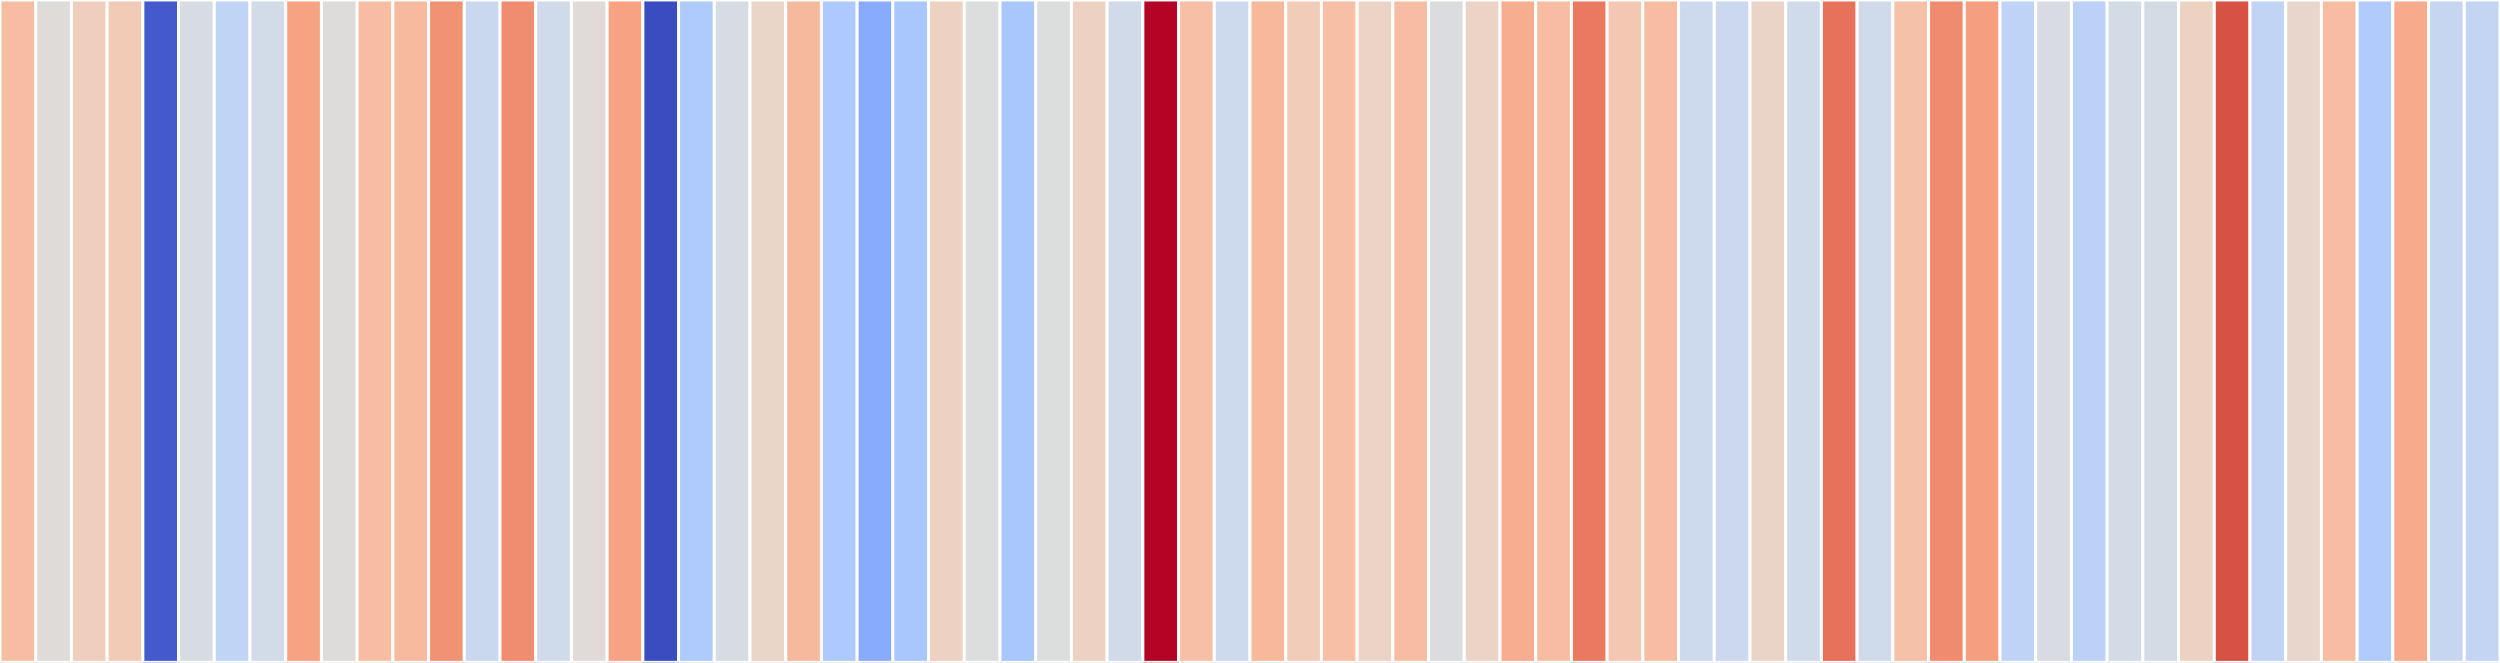
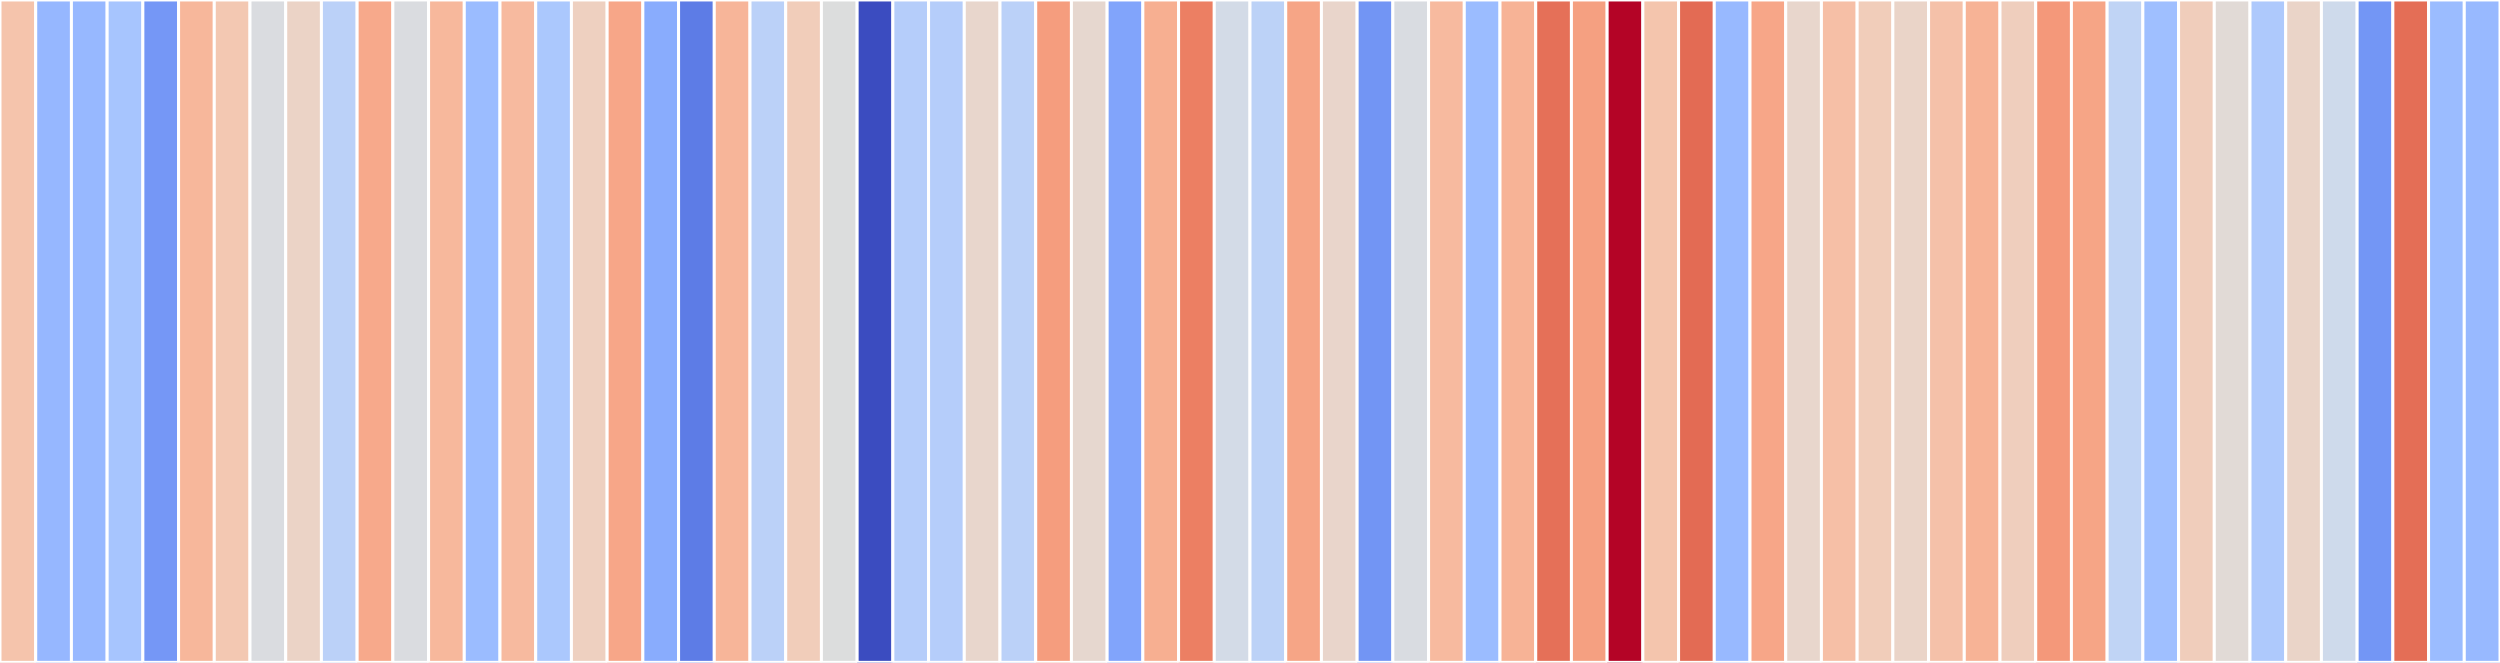
<svg xmlns="http://www.w3.org/2000/svg" width="837pt" height="221.76pt" viewBox="0 0 837 221.76" version="1.1">
  <defs>
    <style type="text/css">*{stroke-linejoin: round; stroke-linecap: butt}</style>
  </defs>
  <g id="figure_1">
    <g id="patch_1">
      <path d="M 0 221.76  L 837 221.76  L 837 0  L 0 0  z " style="fill: #ffffff" />
    </g>
    <g id="axes_1">
      <g id="QuadMesh_1">
-         <path d="M 0 -0  L 11.957 -0  L 11.957 221.76  L 0 221.76  L 0 -0  " clip-path="url(#p9c8c376ae6)" style="fill: #f6bda2; stroke: #ffffff" />
-         <path d="M 11.957 -0  L 23.914 -0  L 23.914 221.76  L 11.957 221.76  L 11.957 -0  " clip-path="url(#p9c8c376ae6)" style="fill: #dfdbd9; stroke: #ffffff" />
-         <path d="M 23.914 -0  L 35.871 -0  L 35.871 221.76  L 23.914 221.76  L 23.914 -0  " clip-path="url(#p9c8c376ae6)" style="fill: #efcebd; stroke: #ffffff" />
-         <path d="M 35.871 -0  L 47.829 -0  L 47.829 221.76  L 35.871 221.76  L 35.871 -0  " clip-path="url(#p9c8c376ae6)" style="fill: #f2cbb7; stroke: #ffffff" />
-         <path d="M 47.829 -0  L 59.786 -0  L 59.786 221.76  L 47.829 221.76  L 47.829 -0  " clip-path="url(#p9c8c376ae6)" style="fill: #445acc; stroke: #ffffff" />
-         <path d="M 59.786 -0  L 71.743 -0  L 71.743 221.76  L 59.786 221.76  L 59.786 -0  " clip-path="url(#p9c8c376ae6)" style="fill: #d7dce3; stroke: #ffffff" />
-         <path d="M 71.743 -0  L 83.7 -0  L 83.7 221.76  L 71.743 221.76  L 71.743 -0  " clip-path="url(#p9c8c376ae6)" style="fill: #c0d4f5; stroke: #ffffff" />
-         <path d="M 83.7 -0  L 95.657 -0  L 95.657 221.76  L 83.7 221.76  L 83.7 -0  " clip-path="url(#p9c8c376ae6)" style="fill: #d2dbe8; stroke: #ffffff" />
-         <path d="M 95.657 -0  L 107.614 -0  L 107.614 221.76  L 95.657 221.76  L 95.657 -0  " clip-path="url(#p9c8c376ae6)" style="fill: #f6a283; stroke: #ffffff" />
-         <path d="M 107.614 -0  L 119.571 -0  L 119.571 221.76  L 107.614 221.76  L 107.614 -0  " clip-path="url(#p9c8c376ae6)" style="fill: #dedcdb; stroke: #ffffff" />
-         <path d="M 119.571 -0  L 131.529 -0  L 131.529 221.76  L 119.571 221.76  L 119.571 -0  " clip-path="url(#p9c8c376ae6)" style="fill: #f7bca1; stroke: #ffffff" />
-         <path d="M 131.529 -0  L 143.486 -0  L 143.486 221.76  L 131.529 221.76  L 131.529 -0  " clip-path="url(#p9c8c376ae6)" style="fill: #f7ba9f; stroke: #ffffff" />
-         <path d="M 143.486 -0  L 155.443 -0  L 155.443 221.76  L 143.486 221.76  L 143.486 -0  " clip-path="url(#p9c8c376ae6)" style="fill: #f29274; stroke: #ffffff" />
-         <path d="M 155.443 -0  L 167.4 -0  L 167.4 221.76  L 155.443 221.76  L 155.443 -0  " clip-path="url(#p9c8c376ae6)" style="fill: #cad8ef; stroke: #ffffff" />
-         <path d="M 167.4 -0  L 179.357 -0  L 179.357 221.76  L 167.4 221.76  L 167.4 -0  " clip-path="url(#p9c8c376ae6)" style="fill: #f18d6f; stroke: #ffffff" />
-         <path d="M 179.357 -0  L 191.314 -0  L 191.314 221.76  L 179.357 221.76  L 179.357 -0  " clip-path="url(#p9c8c376ae6)" style="fill: #cfdaea; stroke: #ffffff" />
-         <path d="M 191.314 -0  L 203.271 -0  L 203.271 221.76  L 191.314 221.76  L 191.314 -0  " clip-path="url(#p9c8c376ae6)" style="fill: #e0dbd8; stroke: #ffffff" />
-         <path d="M 203.271 -0  L 215.229 -0  L 215.229 221.76  L 203.271 221.76  L 203.271 -0  " clip-path="url(#p9c8c376ae6)" style="fill: #f6a283; stroke: #ffffff" />
-         <path d="M 215.229 -0  L 227.186 -0  L 227.186 221.76  L 215.229 221.76  L 215.229 -0  " clip-path="url(#p9c8c376ae6)" style="fill: #3b4cc0; stroke: #ffffff" />
-         <path d="M 227.186 -0  L 239.143 -0  L 239.143 221.76  L 227.186 221.76  L 227.186 -0  " clip-path="url(#p9c8c376ae6)" style="fill: #afcafc; stroke: #ffffff" />
-         <path d="M 239.143 -0  L 251.1 -0  L 251.1 221.76  L 239.143 221.76  L 239.143 -0  " clip-path="url(#p9c8c376ae6)" style="fill: #d7dce3; stroke: #ffffff" />
-         <path d="M 251.1 -0  L 263.057 -0  L 263.057 221.76  L 251.1 221.76  L 251.1 -0  " clip-path="url(#p9c8c376ae6)" style="fill: #ead5c9; stroke: #ffffff" />
-         <path d="M 263.057 -0  L 275.014 -0  L 275.014 221.76  L 263.057 221.76  L 263.057 -0  " clip-path="url(#p9c8c376ae6)" style="fill: #f7b99e; stroke: #ffffff" />
-         <path d="M 275.014 -0  L 286.971 -0  L 286.971 221.76  L 275.014 221.76  L 275.014 -0  " clip-path="url(#p9c8c376ae6)" style="fill: #adc9fd; stroke: #ffffff" />
-         <path d="M 286.971 -0  L 298.929 -0  L 298.929 221.76  L 286.971 221.76  L 286.971 -0  " clip-path="url(#p9c8c376ae6)" style="fill: #88abfd; stroke: #ffffff" />
-         <path d="M 298.929 -0  L 310.886 -0  L 310.886 221.76  L 298.929 221.76  L 298.929 -0  " clip-path="url(#p9c8c376ae6)" style="fill: #a9c6fd; stroke: #ffffff" />
-         <path d="M 310.886 -0  L 322.843 -0  L 322.843 221.76  L 310.886 221.76  L 310.886 -0  " clip-path="url(#p9c8c376ae6)" style="fill: #edd1c2; stroke: #ffffff" />
-         <path d="M 322.843 -0  L 334.8 -0  L 334.8 221.76  L 322.843 221.76  L 322.843 -0  " clip-path="url(#p9c8c376ae6)" style="fill: #dcdddd; stroke: #ffffff" />
-         <path d="M 334.8 -0  L 346.757 -0  L 346.757 221.76  L 334.8 221.76  L 334.8 -0  " clip-path="url(#p9c8c376ae6)" style="fill: #aac7fd; stroke: #ffffff" />
-         <path d="M 346.757 -0  L 358.714 -0  L 358.714 221.76  L 346.757 221.76  L 346.757 -0  " clip-path="url(#p9c8c376ae6)" style="fill: #dcdddd; stroke: #ffffff" />
-         <path d="M 358.714 -0  L 370.671 -0  L 370.671 221.76  L 358.714 221.76  L 358.714 -0  " clip-path="url(#p9c8c376ae6)" style="fill: #edd1c2; stroke: #ffffff" />
-         <path d="M 370.671 -0  L 382.629 -0  L 382.629 221.76  L 370.671 221.76  L 370.671 -0  " clip-path="url(#p9c8c376ae6)" style="fill: #d1dae9; stroke: #ffffff" />
-         <path d="M 382.629 -0  L 394.586 -0  L 394.586 221.76  L 382.629 221.76  L 382.629 -0  " clip-path="url(#p9c8c376ae6)" style="fill: #b40426; stroke: #ffffff" />
-         <path d="M 394.586 -0  L 406.543 -0  L 406.543 221.76  L 394.586 221.76  L 394.586 -0  " clip-path="url(#p9c8c376ae6)" style="fill: #f6bfa6; stroke: #ffffff" />
-         <path d="M 406.543 -0  L 418.5 -0  L 418.5 221.76  L 406.543 221.76  L 406.543 -0  " clip-path="url(#p9c8c376ae6)" style="fill: #cdd9ec; stroke: #ffffff" />
-         <path d="M 418.5 -0  L 430.457 -0  L 430.457 221.76  L 418.5 221.76  L 418.5 -0  " clip-path="url(#p9c8c376ae6)" style="fill: #f7b89c; stroke: #ffffff" />
-         <path d="M 430.457 -0  L 442.414 -0  L 442.414 221.76  L 430.457 221.76  L 430.457 -0  " clip-path="url(#p9c8c376ae6)" style="fill: #f1ccb8; stroke: #ffffff" />
-         <path d="M 442.414 -0  L 454.371 -0  L 454.371 221.76  L 442.414 221.76  L 442.414 -0  " clip-path="url(#p9c8c376ae6)" style="fill: #f6bfa6; stroke: #ffffff" />
-         <path d="M 454.371 -0  L 466.329 -0  L 466.329 221.76  L 454.371 221.76  L 454.371 -0  " clip-path="url(#p9c8c376ae6)" style="fill: #ebd3c6; stroke: #ffffff" />
-         <path d="M 466.329 -0  L 478.286 -0  L 478.286 221.76  L 466.329 221.76  L 466.329 -0  " clip-path="url(#p9c8c376ae6)" style="fill: #f6bda2; stroke: #ffffff" />
-         <path d="M 478.286 -0  L 490.243 -0  L 490.243 221.76  L 478.286 221.76  L 478.286 -0  " clip-path="url(#p9c8c376ae6)" style="fill: #dadce0; stroke: #ffffff" />
-         <path d="M 490.243 -0  L 502.2 -0  L 502.2 221.76  L 490.243 221.76  L 490.243 -0  " clip-path="url(#p9c8c376ae6)" style="fill: #ebd3c6; stroke: #ffffff" />
-         <path d="M 502.2 -0  L 514.157 -0  L 514.157 221.76  L 502.2 221.76  L 502.2 -0  " clip-path="url(#p9c8c376ae6)" style="fill: #f7ad90; stroke: #ffffff" />
-         <path d="M 514.157 -0  L 526.114 -0  L 526.114 221.76  L 514.157 221.76  L 514.157 -0  " clip-path="url(#p9c8c376ae6)" style="fill: #f6bda2; stroke: #ffffff" />
-         <path d="M 526.114 -0  L 538.071 -0  L 538.071 221.76  L 526.114 221.76  L 526.114 -0  " clip-path="url(#p9c8c376ae6)" style="fill: #e97a5f; stroke: #ffffff" />
-         <path d="M 538.071 -0  L 550.029 -0  L 550.029 221.76  L 538.071 221.76  L 538.071 -0  " clip-path="url(#p9c8c376ae6)" style="fill: #f3c7b1; stroke: #ffffff" />
-         <path d="M 550.029 -0  L 561.986 -0  L 561.986 221.76  L 550.029 221.76  L 550.029 -0  " clip-path="url(#p9c8c376ae6)" style="fill: #f7bca1; stroke: #ffffff" />
-         <path d="M 561.986 -0  L 573.943 -0  L 573.943 221.76  L 561.986 221.76  L 561.986 -0  " clip-path="url(#p9c8c376ae6)" style="fill: #cdd9ec; stroke: #ffffff" />
-         <path d="M 573.943 -0  L 585.9 -0  L 585.9 221.76  L 573.943 221.76  L 573.943 -0  " clip-path="url(#p9c8c376ae6)" style="fill: #cbd8ee; stroke: #ffffff" />
-         <path d="M 585.9 -0  L 597.857 -0  L 597.857 221.76  L 585.9 221.76  L 585.9 -0  " clip-path="url(#p9c8c376ae6)" style="fill: #ead4c8; stroke: #ffffff" />
-         <path d="M 597.857 -0  L 609.814 -0  L 609.814 221.76  L 597.857 221.76  L 597.857 -0  " clip-path="url(#p9c8c376ae6)" style="fill: #cfdaea; stroke: #ffffff" />
-         <path d="M 609.814 -0  L 621.771 -0  L 621.771 221.76  L 609.814 221.76  L 609.814 -0  " clip-path="url(#p9c8c376ae6)" style="fill: #e67259; stroke: #ffffff" />
-         <path d="M 621.771 -0  L 633.729 -0  L 633.729 221.76  L 621.771 221.76  L 621.771 -0  " clip-path="url(#p9c8c376ae6)" style="fill: #cfdaea; stroke: #ffffff" />
-         <path d="M 633.729 -0  L 645.686 -0  L 645.686 221.76  L 633.729 221.76  L 633.729 -0  " clip-path="url(#p9c8c376ae6)" style="fill: #f5c1a9; stroke: #ffffff" />
-         <path d="M 645.686 -0  L 657.643 -0  L 657.643 221.76  L 645.686 221.76  L 645.686 -0  " clip-path="url(#p9c8c376ae6)" style="fill: #f08b6e; stroke: #ffffff" />
-         <path d="M 657.643 -0  L 669.6 -0  L 669.6 221.76  L 657.643 221.76  L 657.643 -0  " clip-path="url(#p9c8c376ae6)" style="fill: #f59f80; stroke: #ffffff" />
-         <path d="M 669.6 -0  L 681.557 -0  L 681.557 221.76  L 669.6 221.76  L 669.6 -0  " clip-path="url(#p9c8c376ae6)" style="fill: #bfd3f6; stroke: #ffffff" />
-         <path d="M 681.557 -0  L 693.514 -0  L 693.514 221.76  L 681.557 221.76  L 681.557 -0  " clip-path="url(#p9c8c376ae6)" style="fill: #d8dce2; stroke: #ffffff" />
-         <path d="M 693.514 -0  L 705.471 -0  L 705.471 221.76  L 693.514 221.76  L 693.514 -0  " clip-path="url(#p9c8c376ae6)" style="fill: #bbd1f8; stroke: #ffffff" />
-         <path d="M 705.471 -0  L 717.429 -0  L 717.429 221.76  L 705.471 221.76  L 705.471 -0  " clip-path="url(#p9c8c376ae6)" style="fill: #d3dbe7; stroke: #ffffff" />
-         <path d="M 717.429 -0  L 729.386 -0  L 729.386 221.76  L 717.429 221.76  L 717.429 -0  " clip-path="url(#p9c8c376ae6)" style="fill: #d5dbe5; stroke: #ffffff" />
-         <path d="M 729.386 -0  L 741.343 -0  L 741.343 221.76  L 729.386 221.76  L 729.386 -0  " clip-path="url(#p9c8c376ae6)" style="fill: #edd2c3; stroke: #ffffff" />
-         <path d="M 741.343 -0  L 753.3 -0  L 753.3 221.76  L 741.343 221.76  L 741.343 -0  " clip-path="url(#p9c8c376ae6)" style="fill: #d65244; stroke: #ffffff" />
-         <path d="M 753.3 -0  L 765.257 -0  L 765.257 221.76  L 753.3 221.76  L 753.3 -0  " clip-path="url(#p9c8c376ae6)" style="fill: #c1d4f4; stroke: #ffffff" />
-         <path d="M 765.257 -0  L 777.214 -0  L 777.214 221.76  L 765.257 221.76  L 765.257 -0  " clip-path="url(#p9c8c376ae6)" style="fill: #e8d6cc; stroke: #ffffff" />
-         <path d="M 777.214 -0  L 789.171 -0  L 789.171 221.76  L 777.214 221.76  L 777.214 -0  " clip-path="url(#p9c8c376ae6)" style="fill: #f7bca1; stroke: #ffffff" />
-         <path d="M 789.171 -0  L 801.129 -0  L 801.129 221.76  L 789.171 221.76  L 789.171 -0  " clip-path="url(#p9c8c376ae6)" style="fill: #b1cbfc; stroke: #ffffff" />
-         <path d="M 801.129 -0  L 813.086 -0  L 813.086 221.76  L 801.129 221.76  L 801.129 -0  " clip-path="url(#p9c8c376ae6)" style="fill: #f7aa8c; stroke: #ffffff" />
-         <path d="M 813.086 -0  L 825.043 -0  L 825.043 221.76  L 813.086 221.76  L 813.086 -0  " clip-path="url(#p9c8c376ae6)" style="fill: #c6d6f1; stroke: #ffffff" />
-         <path d="M 825.043 -0  L 837 -0  L 837 221.76  L 825.043 221.76  L 825.043 -0  " clip-path="url(#p9c8c376ae6)" style="fill: #c4d5f3; stroke: #ffffff" />
+         <path d="M 0 -0  L 11.957 -0  L 11.957 221.76  L 0 221.76  L 0 -0  " clip-path="url(#p7ab48b85e7)" style="fill: #f5c4ac; stroke: #ffffff" />
+         <path d="M 11.957 -0  L 23.914 -0  L 23.914 221.76  L 11.957 221.76  L 11.957 -0  " clip-path="url(#p7ab48b85e7)" style="fill: #96b7ff; stroke: #ffffff" />
+         <path d="M 23.914 -0  L 35.871 -0  L 35.871 221.76  L 23.914 221.76  L 23.914 -0  " clip-path="url(#p7ab48b85e7)" style="fill: #97b8ff; stroke: #ffffff" />
+         <path d="M 35.871 -0  L 47.829 -0  L 47.829 221.76  L 35.871 221.76  L 35.871 -0  " clip-path="url(#p7ab48b85e7)" style="fill: #a7c5fe; stroke: #ffffff" />
+         <path d="M 47.829 -0  L 59.786 -0  L 59.786 221.76  L 47.829 221.76  L 47.829 -0  " clip-path="url(#p7ab48b85e7)" style="fill: #7597f6; stroke: #ffffff" />
+         <path d="M 59.786 -0  L 71.743 -0  L 71.743 221.76  L 59.786 221.76  L 59.786 -0  " clip-path="url(#p7ab48b85e7)" style="fill: #f7b79b; stroke: #ffffff" />
+         <path d="M 71.743 -0  L 83.7 -0  L 83.7 221.76  L 71.743 221.76  L 71.743 -0  " clip-path="url(#p7ab48b85e7)" style="fill: #f3c8b2; stroke: #ffffff" />
+         <path d="M 83.7 -0  L 95.657 -0  L 95.657 221.76  L 83.7 221.76  L 83.7 -0  " clip-path="url(#p7ab48b85e7)" style="fill: #dadce0; stroke: #ffffff" />
+         <path d="M 95.657 -0  L 107.614 -0  L 107.614 221.76  L 95.657 221.76  L 95.657 -0  " clip-path="url(#p7ab48b85e7)" style="fill: #ebd3c6; stroke: #ffffff" />
+         <path d="M 107.614 -0  L 119.571 -0  L 119.571 221.76  L 107.614 221.76  L 107.614 -0  " clip-path="url(#p7ab48b85e7)" style="fill: #bbd1f8; stroke: #ffffff" />
+         <path d="M 119.571 -0  L 131.529 -0  L 131.529 221.76  L 119.571 221.76  L 119.571 -0  " clip-path="url(#p7ab48b85e7)" style="fill: #f7a98b; stroke: #ffffff" />
+         <path d="M 131.529 -0  L 143.486 -0  L 143.486 221.76  L 131.529 221.76  L 131.529 -0  " clip-path="url(#p7ab48b85e7)" style="fill: #dadce0; stroke: #ffffff" />
+         <path d="M 143.486 -0  L 155.443 -0  L 155.443 221.76  L 143.486 221.76  L 143.486 -0  " clip-path="url(#p7ab48b85e7)" style="fill: #f7b89c; stroke: #ffffff" />
+         <path d="M 155.443 -0  L 167.4 -0  L 167.4 221.76  L 155.443 221.76  L 155.443 -0  " clip-path="url(#p7ab48b85e7)" style="fill: #9bbcff; stroke: #ffffff" />
+         <path d="M 167.4 -0  L 179.357 -0  L 179.357 221.76  L 167.4 221.76  L 167.4 -0  " clip-path="url(#p7ab48b85e7)" style="fill: #f7ba9f; stroke: #ffffff" />
+         <path d="M 179.357 -0  L 191.314 -0  L 191.314 221.76  L 179.357 221.76  L 179.357 -0  " clip-path="url(#p7ab48b85e7)" style="fill: #abc8fd; stroke: #ffffff" />
+         <path d="M 191.314 -0  L 203.271 -0  L 203.271 221.76  L 191.314 221.76  L 191.314 -0  " clip-path="url(#p7ab48b85e7)" style="fill: #eed0c0; stroke: #ffffff" />
+         <path d="M 203.271 -0  L 215.229 -0  L 215.229 221.76  L 203.271 221.76  L 203.271 -0  " clip-path="url(#p7ab48b85e7)" style="fill: #f7a688; stroke: #ffffff" />
+         <path d="M 215.229 -0  L 227.186 -0  L 227.186 221.76  L 215.229 221.76  L 215.229 -0  " clip-path="url(#p7ab48b85e7)" style="fill: #89acfd; stroke: #ffffff" />
+         <path d="M 227.186 -0  L 239.143 -0  L 239.143 221.76  L 227.186 221.76  L 227.186 -0  " clip-path="url(#p7ab48b85e7)" style="fill: #5d7ce6; stroke: #ffffff" />
+         <path d="M 239.143 -0  L 251.1 -0  L 251.1 221.76  L 239.143 221.76  L 239.143 -0  " clip-path="url(#p7ab48b85e7)" style="fill: #f7b599; stroke: #ffffff" />
+         <path d="M 251.1 -0  L 263.057 -0  L 263.057 221.76  L 251.1 221.76  L 251.1 -0  " clip-path="url(#p7ab48b85e7)" style="fill: #bbd1f8; stroke: #ffffff" />
+         <path d="M 263.057 -0  L 275.014 -0  L 275.014 221.76  L 263.057 221.76  L 263.057 -0  " clip-path="url(#p7ab48b85e7)" style="fill: #f1cdba; stroke: #ffffff" />
+         <path d="M 275.014 -0  L 286.971 -0  L 286.971 221.76  L 275.014 221.76  L 275.014 -0  " clip-path="url(#p7ab48b85e7)" style="fill: #dcdddd; stroke: #ffffff" />
+         <path d="M 286.971 -0  L 298.929 -0  L 298.929 221.76  L 286.971 221.76  L 286.971 -0  " clip-path="url(#p7ab48b85e7)" style="fill: #3b4cc0; stroke: #ffffff" />
+         <path d="M 298.929 -0  L 310.886 -0  L 310.886 221.76  L 298.929 221.76  L 298.929 -0  " clip-path="url(#p7ab48b85e7)" style="fill: #b5cdfa; stroke: #ffffff" />
+         <path d="M 310.886 -0  L 322.843 -0  L 322.843 221.76  L 310.886 221.76  L 310.886 -0  " clip-path="url(#p7ab48b85e7)" style="fill: #b5cdfa; stroke: #ffffff" />
+         <path d="M 322.843 -0  L 334.8 -0  L 334.8 221.76  L 322.843 221.76  L 322.843 -0  " clip-path="url(#p7ab48b85e7)" style="fill: #e8d6cc; stroke: #ffffff" />
+         <path d="M 334.8 -0  L 346.757 -0  L 346.757 221.76  L 334.8 221.76  L 334.8 -0  " clip-path="url(#p7ab48b85e7)" style="fill: #bbd1f8; stroke: #ffffff" />
+         <path d="M 346.757 -0  L 358.714 -0  L 358.714 221.76  L 346.757 221.76  L 346.757 -0  " clip-path="url(#p7ab48b85e7)" style="fill: #f59d7e; stroke: #ffffff" />
+         <path d="M 358.714 -0  L 370.671 -0  L 370.671 221.76  L 358.714 221.76  L 358.714 -0  " clip-path="url(#p7ab48b85e7)" style="fill: #e6d7cf; stroke: #ffffff" />
+         <path d="M 370.671 -0  L 382.629 -0  L 382.629 221.76  L 370.671 221.76  L 370.671 -0  " clip-path="url(#p7ab48b85e7)" style="fill: #81a4fb; stroke: #ffffff" />
+         <path d="M 382.629 -0  L 394.586 -0  L 394.586 221.76  L 382.629 221.76  L 382.629 -0  " clip-path="url(#p7ab48b85e7)" style="fill: #f7af91; stroke: #ffffff" />
+         <path d="M 394.586 -0  L 406.543 -0  L 406.543 221.76  L 394.586 221.76  L 394.586 -0  " clip-path="url(#p7ab48b85e7)" style="fill: #ec7f63; stroke: #ffffff" />
+         <path d="M 406.543 -0  L 418.5 -0  L 418.5 221.76  L 406.543 221.76  L 406.543 -0  " clip-path="url(#p7ab48b85e7)" style="fill: #d3dbe7; stroke: #ffffff" />
+         <path d="M 418.5 -0  L 430.457 -0  L 430.457 221.76  L 418.5 221.76  L 418.5 -0  " clip-path="url(#p7ab48b85e7)" style="fill: #bcd2f7; stroke: #ffffff" />
+         <path d="M 430.457 -0  L 442.414 -0  L 442.414 221.76  L 430.457 221.76  L 430.457 -0  " clip-path="url(#p7ab48b85e7)" style="fill: #f6a586; stroke: #ffffff" />
+         <path d="M 442.414 -0  L 454.371 -0  L 454.371 221.76  L 442.414 221.76  L 442.414 -0  " clip-path="url(#p7ab48b85e7)" style="fill: #e9d5cb; stroke: #ffffff" />
+         <path d="M 454.371 -0  L 466.329 -0  L 466.329 221.76  L 454.371 221.76  L 454.371 -0  " clip-path="url(#p7ab48b85e7)" style="fill: #7295f4; stroke: #ffffff" />
+         <path d="M 466.329 -0  L 478.286 -0  L 478.286 221.76  L 466.329 221.76  L 466.329 -0  " clip-path="url(#p7ab48b85e7)" style="fill: #d9dce1; stroke: #ffffff" />
+         <path d="M 478.286 -0  L 490.243 -0  L 490.243 221.76  L 478.286 221.76  L 478.286 -0  " clip-path="url(#p7ab48b85e7)" style="fill: #f7ba9f; stroke: #ffffff" />
+         <path d="M 490.243 -0  L 502.2 -0  L 502.2 221.76  L 490.243 221.76  L 490.243 -0  " clip-path="url(#p7ab48b85e7)" style="fill: #9bbcff; stroke: #ffffff" />
+         <path d="M 502.2 -0  L 514.157 -0  L 514.157 221.76  L 502.2 221.76  L 502.2 -0  " clip-path="url(#p7ab48b85e7)" style="fill: #f7b396; stroke: #ffffff" />
+         <path d="M 514.157 -0  L 526.114 -0  L 526.114 221.76  L 514.157 221.76  L 514.157 -0  " clip-path="url(#p7ab48b85e7)" style="fill: #e57058; stroke: #ffffff" />
+         <path d="M 526.114 -0  L 538.071 -0  L 538.071 221.76  L 526.114 221.76  L 526.114 -0  " clip-path="url(#p7ab48b85e7)" style="fill: #f5a081; stroke: #ffffff" />
+         <path d="M 538.071 -0  L 550.029 -0  L 550.029 221.76  L 538.071 221.76  L 538.071 -0  " clip-path="url(#p7ab48b85e7)" style="fill: #b40426; stroke: #ffffff" />
+         <path d="M 550.029 -0  L 561.986 -0  L 561.986 221.76  L 550.029 221.76  L 550.029 -0  " clip-path="url(#p7ab48b85e7)" style="fill: #f4c5ad; stroke: #ffffff" />
+         <path d="M 561.986 -0  L 573.943 -0  L 573.943 221.76  L 561.986 221.76  L 561.986 -0  " clip-path="url(#p7ab48b85e7)" style="fill: #e36b54; stroke: #ffffff" />
+         <path d="M 573.943 -0  L 585.9 -0  L 585.9 221.76  L 573.943 221.76  L 573.943 -0  " clip-path="url(#p7ab48b85e7)" style="fill: #98b9ff; stroke: #ffffff" />
+         <path d="M 585.9 -0  L 597.857 -0  L 597.857 221.76  L 585.9 221.76  L 585.9 -0  " clip-path="url(#p7ab48b85e7)" style="fill: #f7a688; stroke: #ffffff" />
+         <path d="M 597.857 -0  L 609.814 -0  L 609.814 221.76  L 597.857 221.76  L 597.857 -0  " clip-path="url(#p7ab48b85e7)" style="fill: #e8d6cc; stroke: #ffffff" />
+         <path d="M 609.814 -0  L 621.771 -0  L 621.771 221.76  L 609.814 221.76  L 609.814 -0  " clip-path="url(#p7ab48b85e7)" style="fill: #f6bfa6; stroke: #ffffff" />
+         <path d="M 621.771 -0  L 633.729 -0  L 633.729 221.76  L 621.771 221.76  L 621.771 -0  " clip-path="url(#p7ab48b85e7)" style="fill: #f1cdba; stroke: #ffffff" />
+         <path d="M 633.729 -0  L 645.686 -0  L 645.686 221.76  L 633.729 221.76  L 633.729 -0  " clip-path="url(#p7ab48b85e7)" style="fill: #ead4c8; stroke: #ffffff" />
+         <path d="M 645.686 -0  L 657.643 -0  L 657.643 221.76  L 645.686 221.76  L 645.686 -0  " clip-path="url(#p7ab48b85e7)" style="fill: #f5c1a9; stroke: #ffffff" />
+         <path d="M 657.643 -0  L 669.6 -0  L 669.6 221.76  L 657.643 221.76  L 657.643 -0  " clip-path="url(#p7ab48b85e7)" style="fill: #f7b396; stroke: #ffffff" />
+         <path d="M 669.6 -0  L 681.557 -0  L 681.557 221.76  L 669.6 221.76  L 669.6 -0  " clip-path="url(#p7ab48b85e7)" style="fill: #efcebd; stroke: #ffffff" />
+         <path d="M 681.557 -0  L 693.514 -0  L 693.514 221.76  L 681.557 221.76  L 681.557 -0  " clip-path="url(#p7ab48b85e7)" style="fill: #f4987a; stroke: #ffffff" />
+         <path d="M 693.514 -0  L 705.471 -0  L 705.471 221.76  L 693.514 221.76  L 693.514 -0  " clip-path="url(#p7ab48b85e7)" style="fill: #f6a586; stroke: #ffffff" />
+         <path d="M 705.471 -0  L 717.429 -0  L 717.429 221.76  L 705.471 221.76  L 705.471 -0  " clip-path="url(#p7ab48b85e7)" style="fill: #c0d4f5; stroke: #ffffff" />
+         <path d="M 717.429 -0  L 729.386 -0  L 729.386 221.76  L 717.429 221.76  L 717.429 -0  " clip-path="url(#p7ab48b85e7)" style="fill: #9fbfff; stroke: #ffffff" />
+         <path d="M 729.386 -0  L 741.343 -0  L 741.343 221.76  L 729.386 221.76  L 729.386 -0  " clip-path="url(#p7ab48b85e7)" style="fill: #f0cdbb; stroke: #ffffff" />
+         <path d="M 741.343 -0  L 753.3 -0  L 753.3 221.76  L 741.343 221.76  L 741.343 -0  " clip-path="url(#p7ab48b85e7)" style="fill: #e1dad6; stroke: #ffffff" />
+         <path d="M 753.3 -0  L 765.257 -0  L 765.257 221.76  L 753.3 221.76  L 753.3 -0  " clip-path="url(#p7ab48b85e7)" style="fill: #aec9fc; stroke: #ffffff" />
+         <path d="M 765.257 -0  L 777.214 -0  L 777.214 221.76  L 765.257 221.76  L 765.257 -0  " clip-path="url(#p7ab48b85e7)" style="fill: #ead4c8; stroke: #ffffff" />
+         <path d="M 777.214 -0  L 789.171 -0  L 789.171 221.76  L 777.214 221.76  L 777.214 -0  " clip-path="url(#p7ab48b85e7)" style="fill: #cedaeb; stroke: #ffffff" />
+         <path d="M 789.171 -0  L 801.129 -0  L 801.129 221.76  L 789.171 221.76  L 789.171 -0  " clip-path="url(#p7ab48b85e7)" style="fill: #7396f5; stroke: #ffffff" />
+         <path d="M 801.129 -0  L 813.086 -0  L 813.086 221.76  L 801.129 221.76  L 801.129 -0  " clip-path="url(#p7ab48b85e7)" style="fill: #e46e56; stroke: #ffffff" />
+         <path d="M 813.086 -0  L 825.043 -0  L 825.043 221.76  L 813.086 221.76  L 813.086 -0  " clip-path="url(#p7ab48b85e7)" style="fill: #9bbcff; stroke: #ffffff" />
+         <path d="M 825.043 -0  L 837 -0  L 837 221.76  L 825.043 221.76  L 825.043 -0  " clip-path="url(#p7ab48b85e7)" style="fill: #98b9ff; stroke: #ffffff" />
      </g>
    </g>
  </g>
  <defs>
-     <clipPath id="p9c8c376ae6">
+     <clipPath id="p7ab48b85e7">
      <rect x="0" y="-0" width="837" height="221.76" />
    </clipPath>
  </defs>
</svg>
